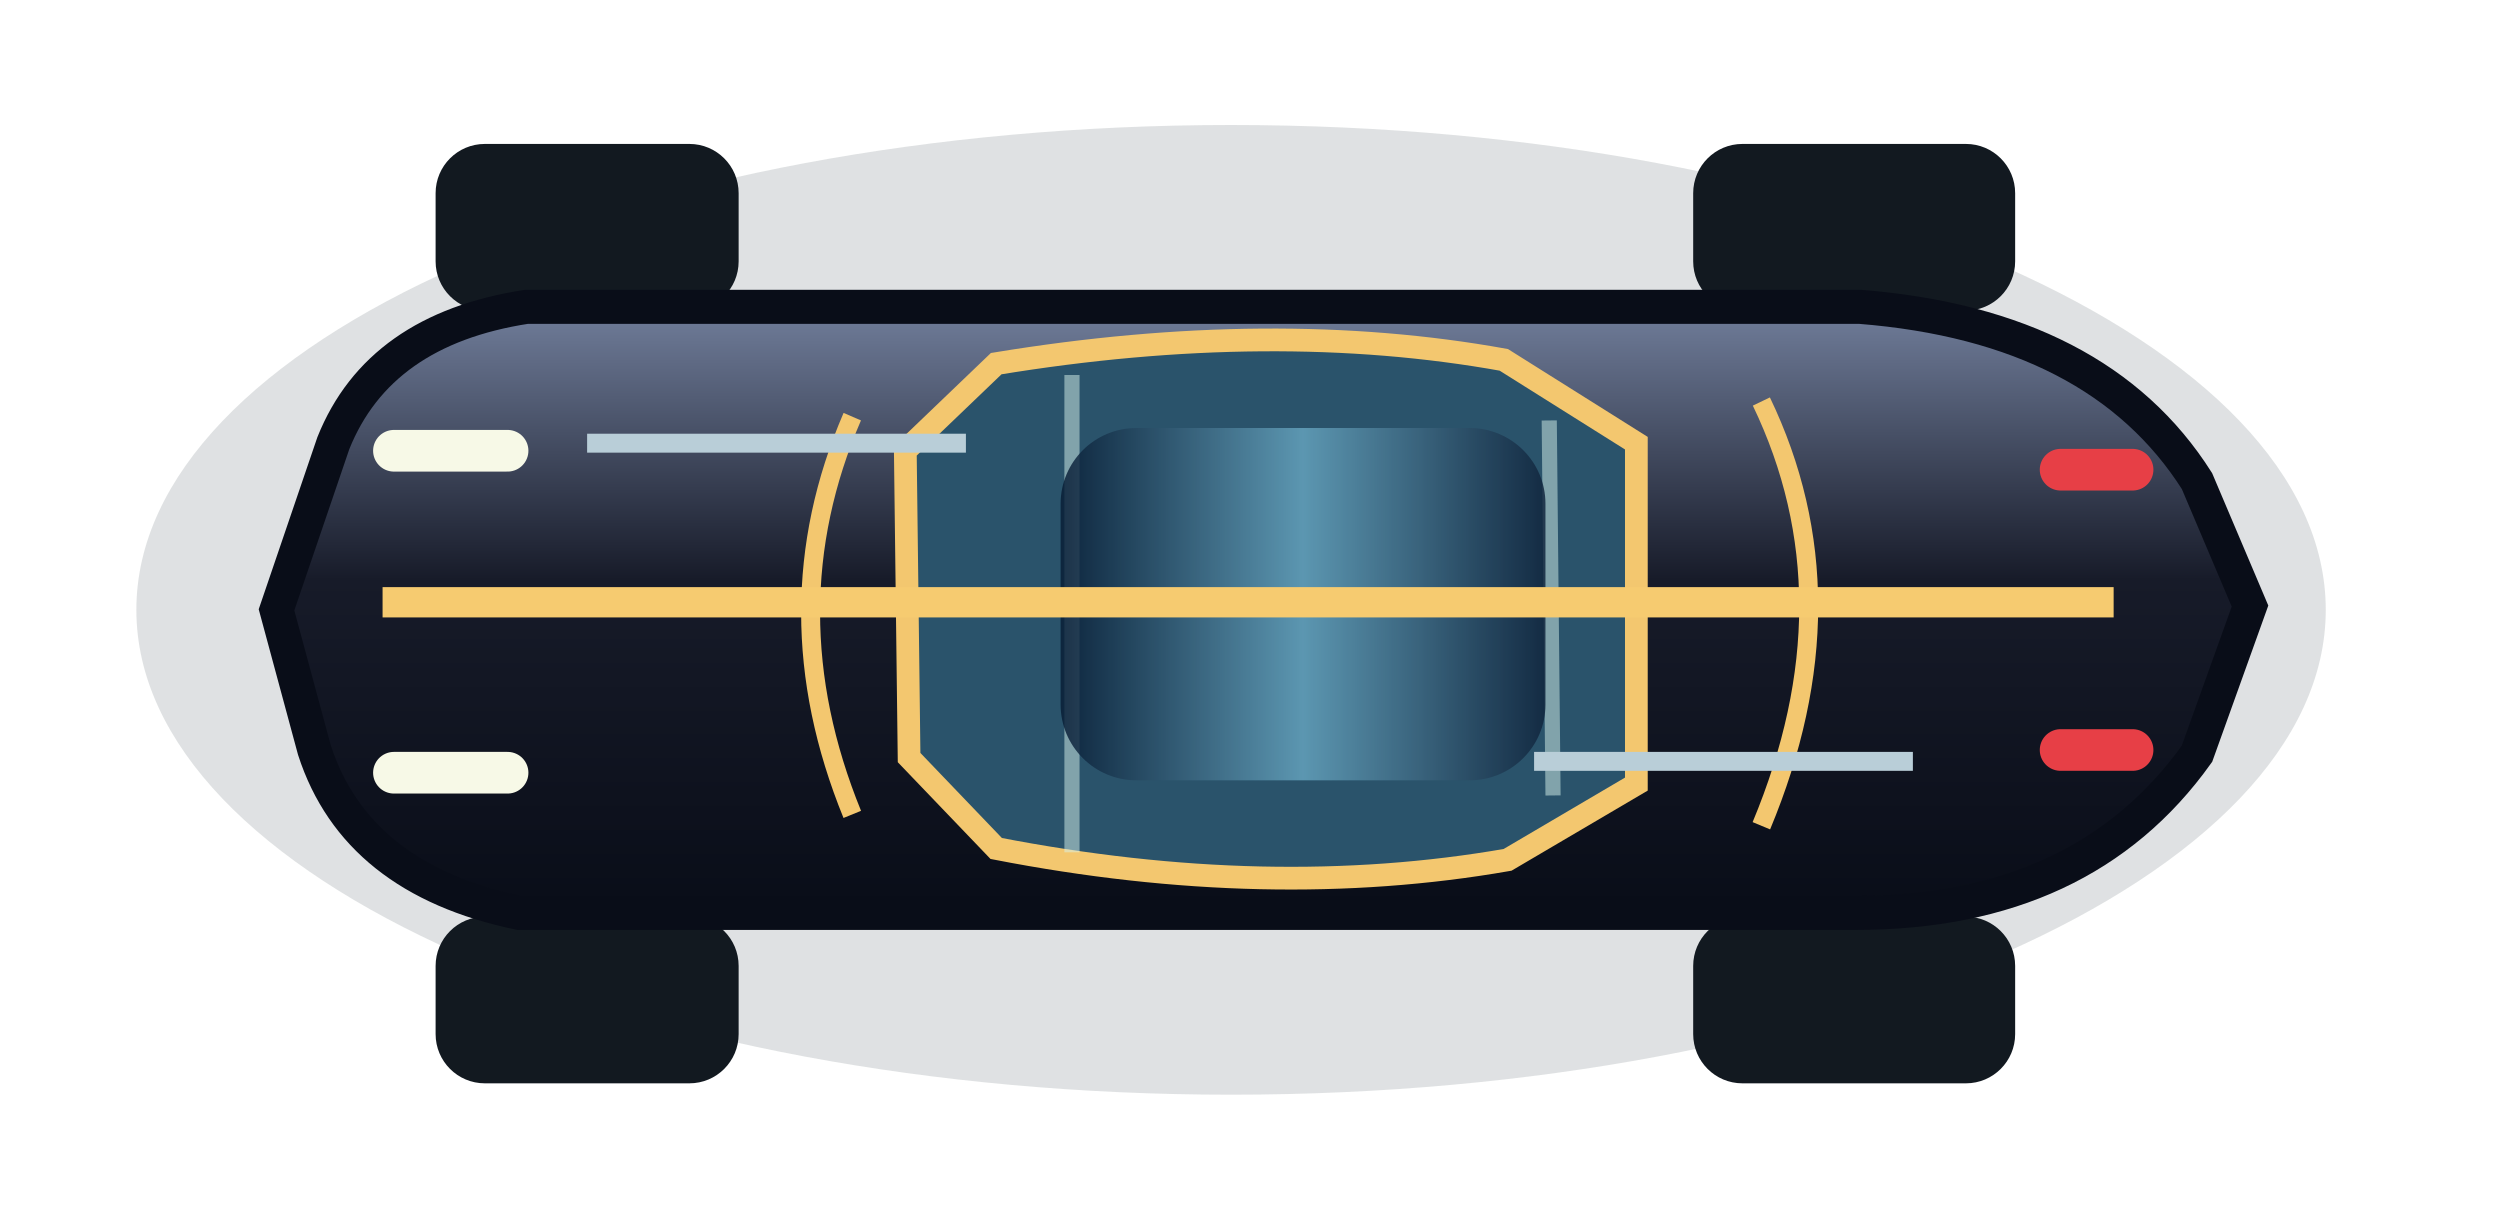
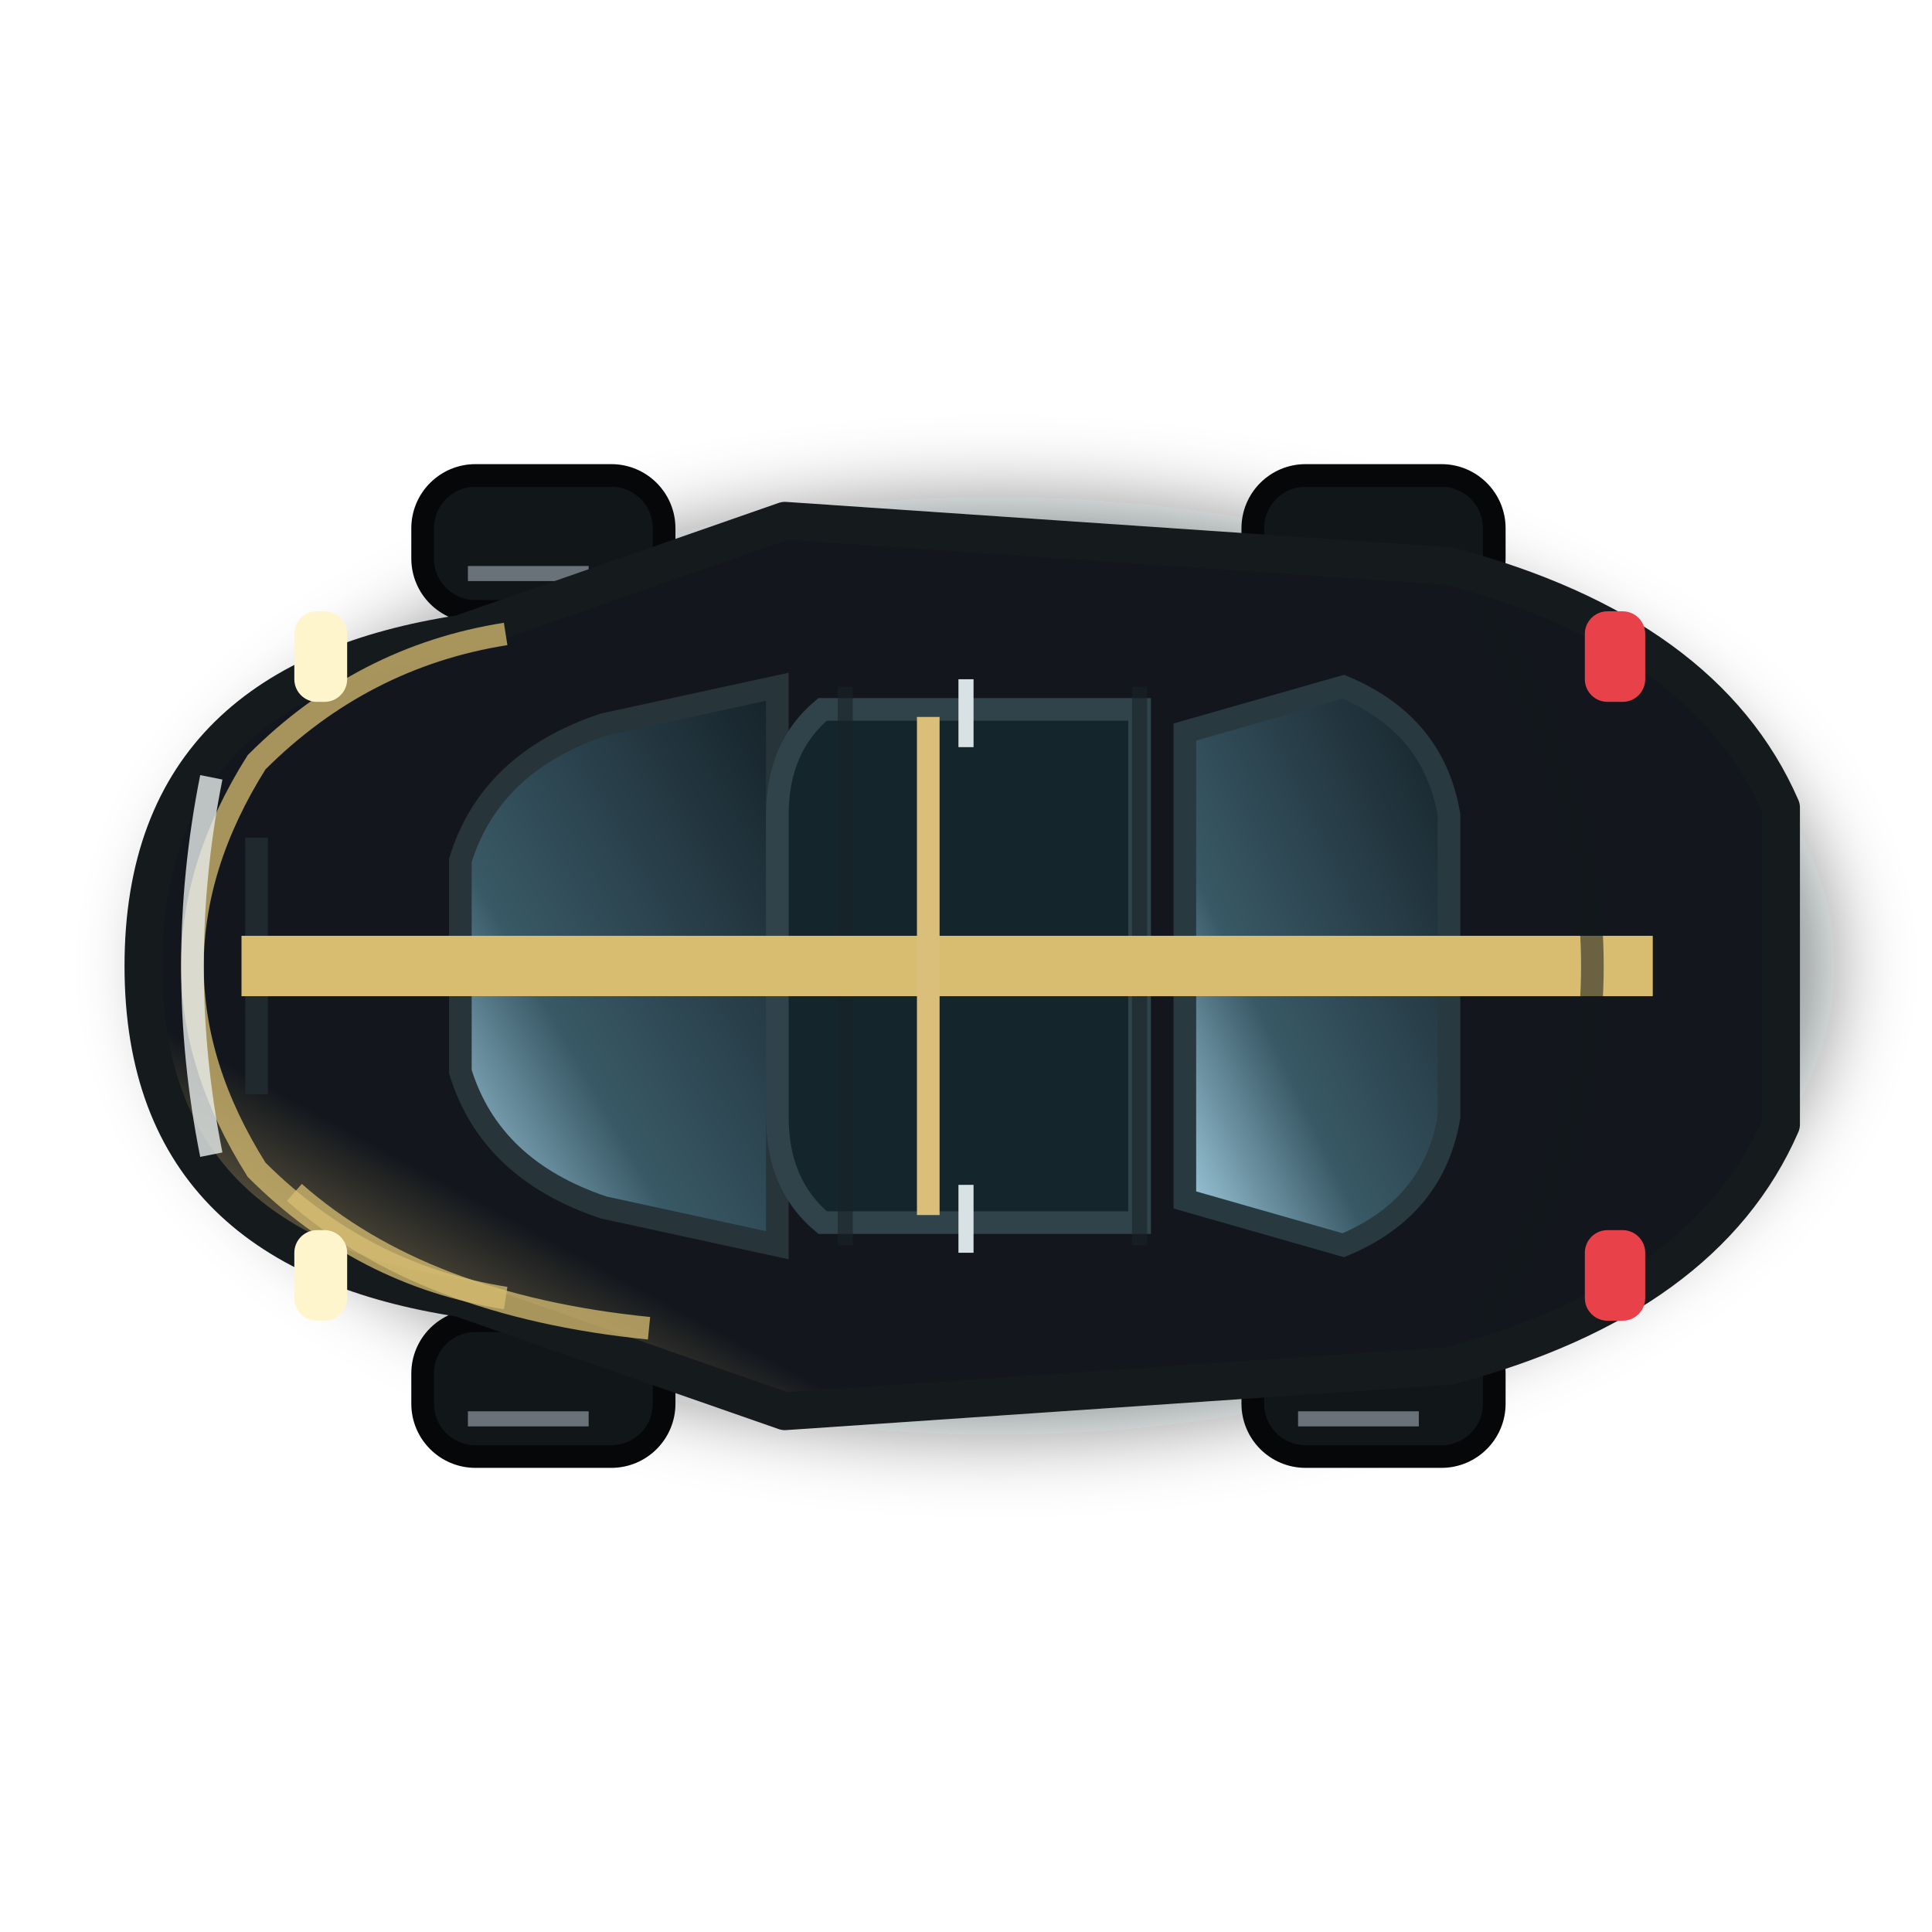
- <svg xmlns="http://www.w3.org/2000/svg" width="660" height="320" viewBox="0 0 660 320">
+ <svg xmlns="http://www.w3.org/2000/svg" width="256" height="256" viewBox="0 0 256 256" role="img" aria-label="Top-down view of Table Bay Phantom">
  <defs>
-     <linearGradient id="roof" x1="0" y1="0" x2="0" y2="1">
-       <stop stop-color="#717e9b" />
-       <stop offset=".45" stop-color="#171b29" />
-       <stop offset="1" stop-color="#090d18" />
+     <linearGradient id="paint" x1="0" y1="0" x2="1" y2="1">
+       <stop stop-color="#d8bd71" />
+       <stop offset=".22" stop-color="#13171d" />
+       <stop offset=".78" stop-color="#13171d" />
+       <stop offset="1" stop-color="#13171d" />
    </linearGradient>
-     <linearGradient id="glass" x1="0" y1="0" x2="1" y2="0">
-       <stop stop-color="#071c34" />
-       <stop offset=".5" stop-color="#66a4bf" />
-       <stop offset="1" stop-color="#0f233b" />
+     <linearGradient id="glass" x1="0" y1="0" x2="1" y2="1">
+       <stop stop-color="#a8d5e8" />
+       <stop offset=".35" stop-color="#395966" />
+       <stop offset="1" stop-color="#152128" />
    </linearGradient>
+     <filter id="shadow" x="-.3" y="-.15" width="1.6" height="1.5">
+       <feGaussianBlur stdDeviation="5" />
+     </filter>
  </defs>
-   <ellipse cx="325" cy="161" rx="289" ry="128" fill="#061a23" opacity=".13" />
-   <rect x="115" y="38" width="80" height="44" rx="13" fill="#121920" />
-   <rect x="115" y="242" width="80" height="44" rx="13" fill="#121920" />
-   <rect x="447" y="38" width="85" height="44" rx="13" fill="#121920" />
-   <rect x="447" y="242" width="85" height="44" rx="13" fill="#121920" />
-   <path d="M88 117 Q100 87 139 81 L491 81 Q554 86 580 127 L594 160 L580 199 Q550 241 490 241 L137 241 Q94 232 83 198 L73 161Z" fill="url(#roof)" stroke="#090d18" stroke-width="9" />
-   <path d="M263 96 Q336 84 397 95 L432 117 L432 207 L398 227 Q335 238 263 224 L240 200 L239 119Z" fill="#2a536b" stroke="#f3c76f" stroke-width="6" />
-   <path d="M283 99 L283 225" stroke="#d7f4ec" stroke-width="4" opacity=".5" />
-   <path d="M409 111 L410 210" stroke="#d7f4ec" stroke-width="4" opacity=".5" />
-   <rect x="280" y="113" width="128" height="93" rx="20" fill="url(#glass)" opacity=".83" />
-   <path d="M225 110 Q203 161 225 215" stroke="#f3c76f" stroke-width="5" fill="none" />
-   <path d="M465 106 Q490 158 465 218" stroke="#f3c76f" stroke-width="5" fill="none" />
-   <path d="M101 159 H558" stroke="#f6cb70" stroke-width="8" />
-   <path d="M155 117 H255 M405 201 H505" stroke="#b9ced8" stroke-width="5" />
-   <path d="M104 119 H134 M104 204 H134" stroke="#f7f9e7" stroke-width="11" stroke-linecap="round" />
-   <path d="M544 124 H563 M544 198 H563" stroke="#e73f46" stroke-width="11" stroke-linecap="round" />
+   <g transform="rotate(-90 128 128)">
+     <ellipse cx="128" cy="132" rx="62" ry="111" fill="#03070a" opacity=".42" filter="url(#shadow)" />
+     <rect x="63" y="56" width="18" height="32" rx="7" fill="#111619" stroke="#050708" stroke-width="3" />
+     <path d="M68 62 V78" stroke="#687278" stroke-width="2" />
+     <rect x="175" y="56" width="18" height="32" rx="7" fill="#111619" stroke="#050708" stroke-width="3" />
+     <path d="M180 62 V78" stroke="#687278" stroke-width="2" />
+     <rect x="63" y="166" width="18" height="32" rx="7" fill="#111619" stroke="#050708" stroke-width="3" />
+     <path d="M68 172 V188" stroke="#687278" stroke-width="2" />
+     <rect x="175" y="166" width="18" height="32" rx="7" fill="#111619" stroke="#050708" stroke-width="3" />
+     <path d="M180 172 V188" stroke="#687278" stroke-width="2" />
+     <path d="M128 19 C101 19 88 35 84 61 L69 104 L75 192 Q84 226 107 236 L149 236 Q172 226 181 192 L187 104 L172 61 C168 35 155 19 128 19Z" fill="url(#paint)" stroke="#151a1d" stroke-width="5" stroke-linejoin="round" />
+     <path d="M84 67 Q87 48 101 34 Q128 17 155 34 Q169 48 172 67" fill="none" stroke="#d8bd71" stroke-width="3" opacity=".75" />
+     <path d="M103 28 Q128 23 153 28" fill="none" stroke="#e7eceb" stroke-width="3" opacity=".8" />
+     <path d="M111 34 H145" stroke="#202a2e" stroke-width="3" />
+     <path d="M96 80 Q101 65 114 61 H142 Q155 65 160 80 L165 103 H91Z" fill="url(#glass)" stroke="#27343a" stroke-width="3" />
+     <path d="M94 109 Q99 103 108 103 H148 Q157 103 162 109 V151 H94Z" fill="#15252c" stroke="#31434a" stroke-width="3" />
+     <path d="M97 157 H159 L165 178 Q160 190 148 192 H108 Q96 190 91 178Z" fill="url(#glass)" stroke="#283940" stroke-width="3" />
+     <path d="M91 112 H165 M91 151 H165" stroke="#172127" stroke-width="2" opacity=".6" />
+     <path d="M90 128 H99 M157 128 H166" stroke="#d8e2e4" stroke-width="2" />
+     <path d="M80 86 Q83 56 98 39" fill="none" stroke="#d8bd71" stroke-width="3" opacity=".75" />
+     <path d="M124 32 H132 V219 H124Z" fill="#d8bd71" />
+     <path d="M95 123 H161" stroke="#d9bf7a" stroke-width="3" />
+     <rect x="81" y="39" width="12" height="7" rx="3" fill="#fff5cc" />
+     <rect x="163" y="39" width="12" height="7" rx="3" fill="#fff5cc" />
+     <rect x="81" y="210" width="12" height="8" rx="3" fill="#e94149" />
+     <rect x="163" y="210" width="12" height="8" rx="3" fill="#e94149" />
+     <path d="M80 196 Q128 226 176 196" fill="none" stroke="#111719" stroke-width="3" opacity=".55" />
+   </g>
</svg>
